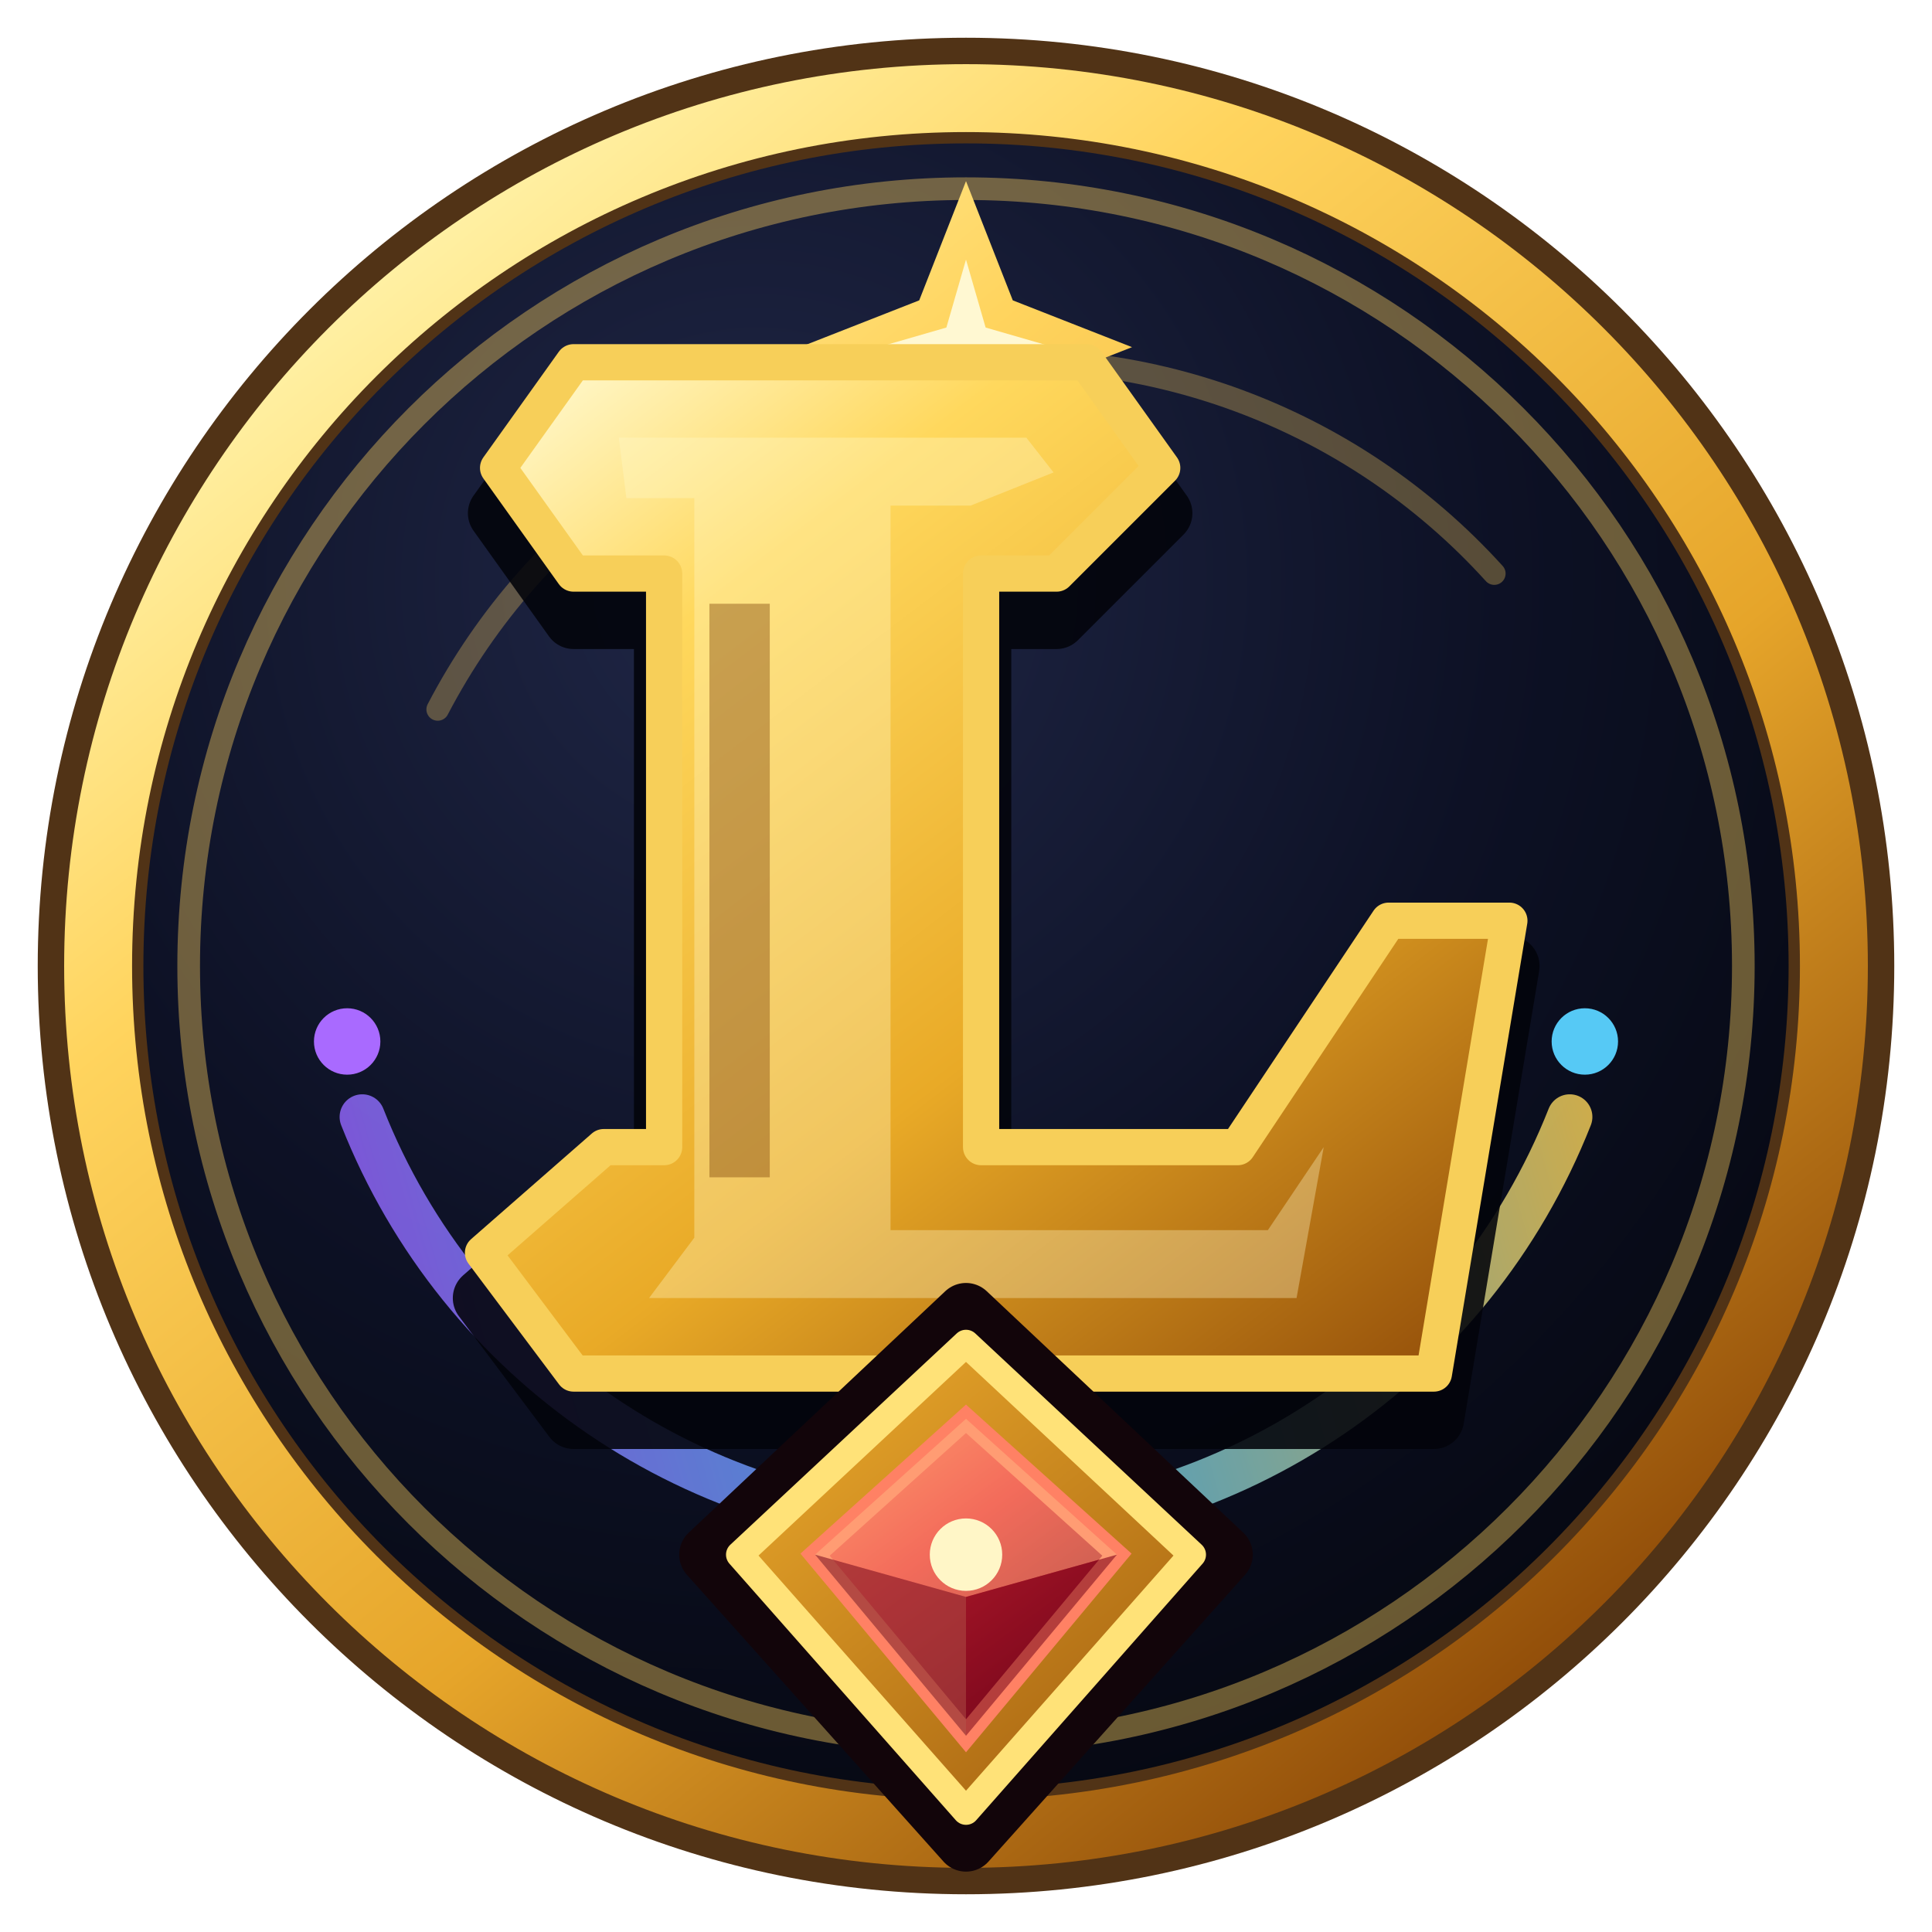
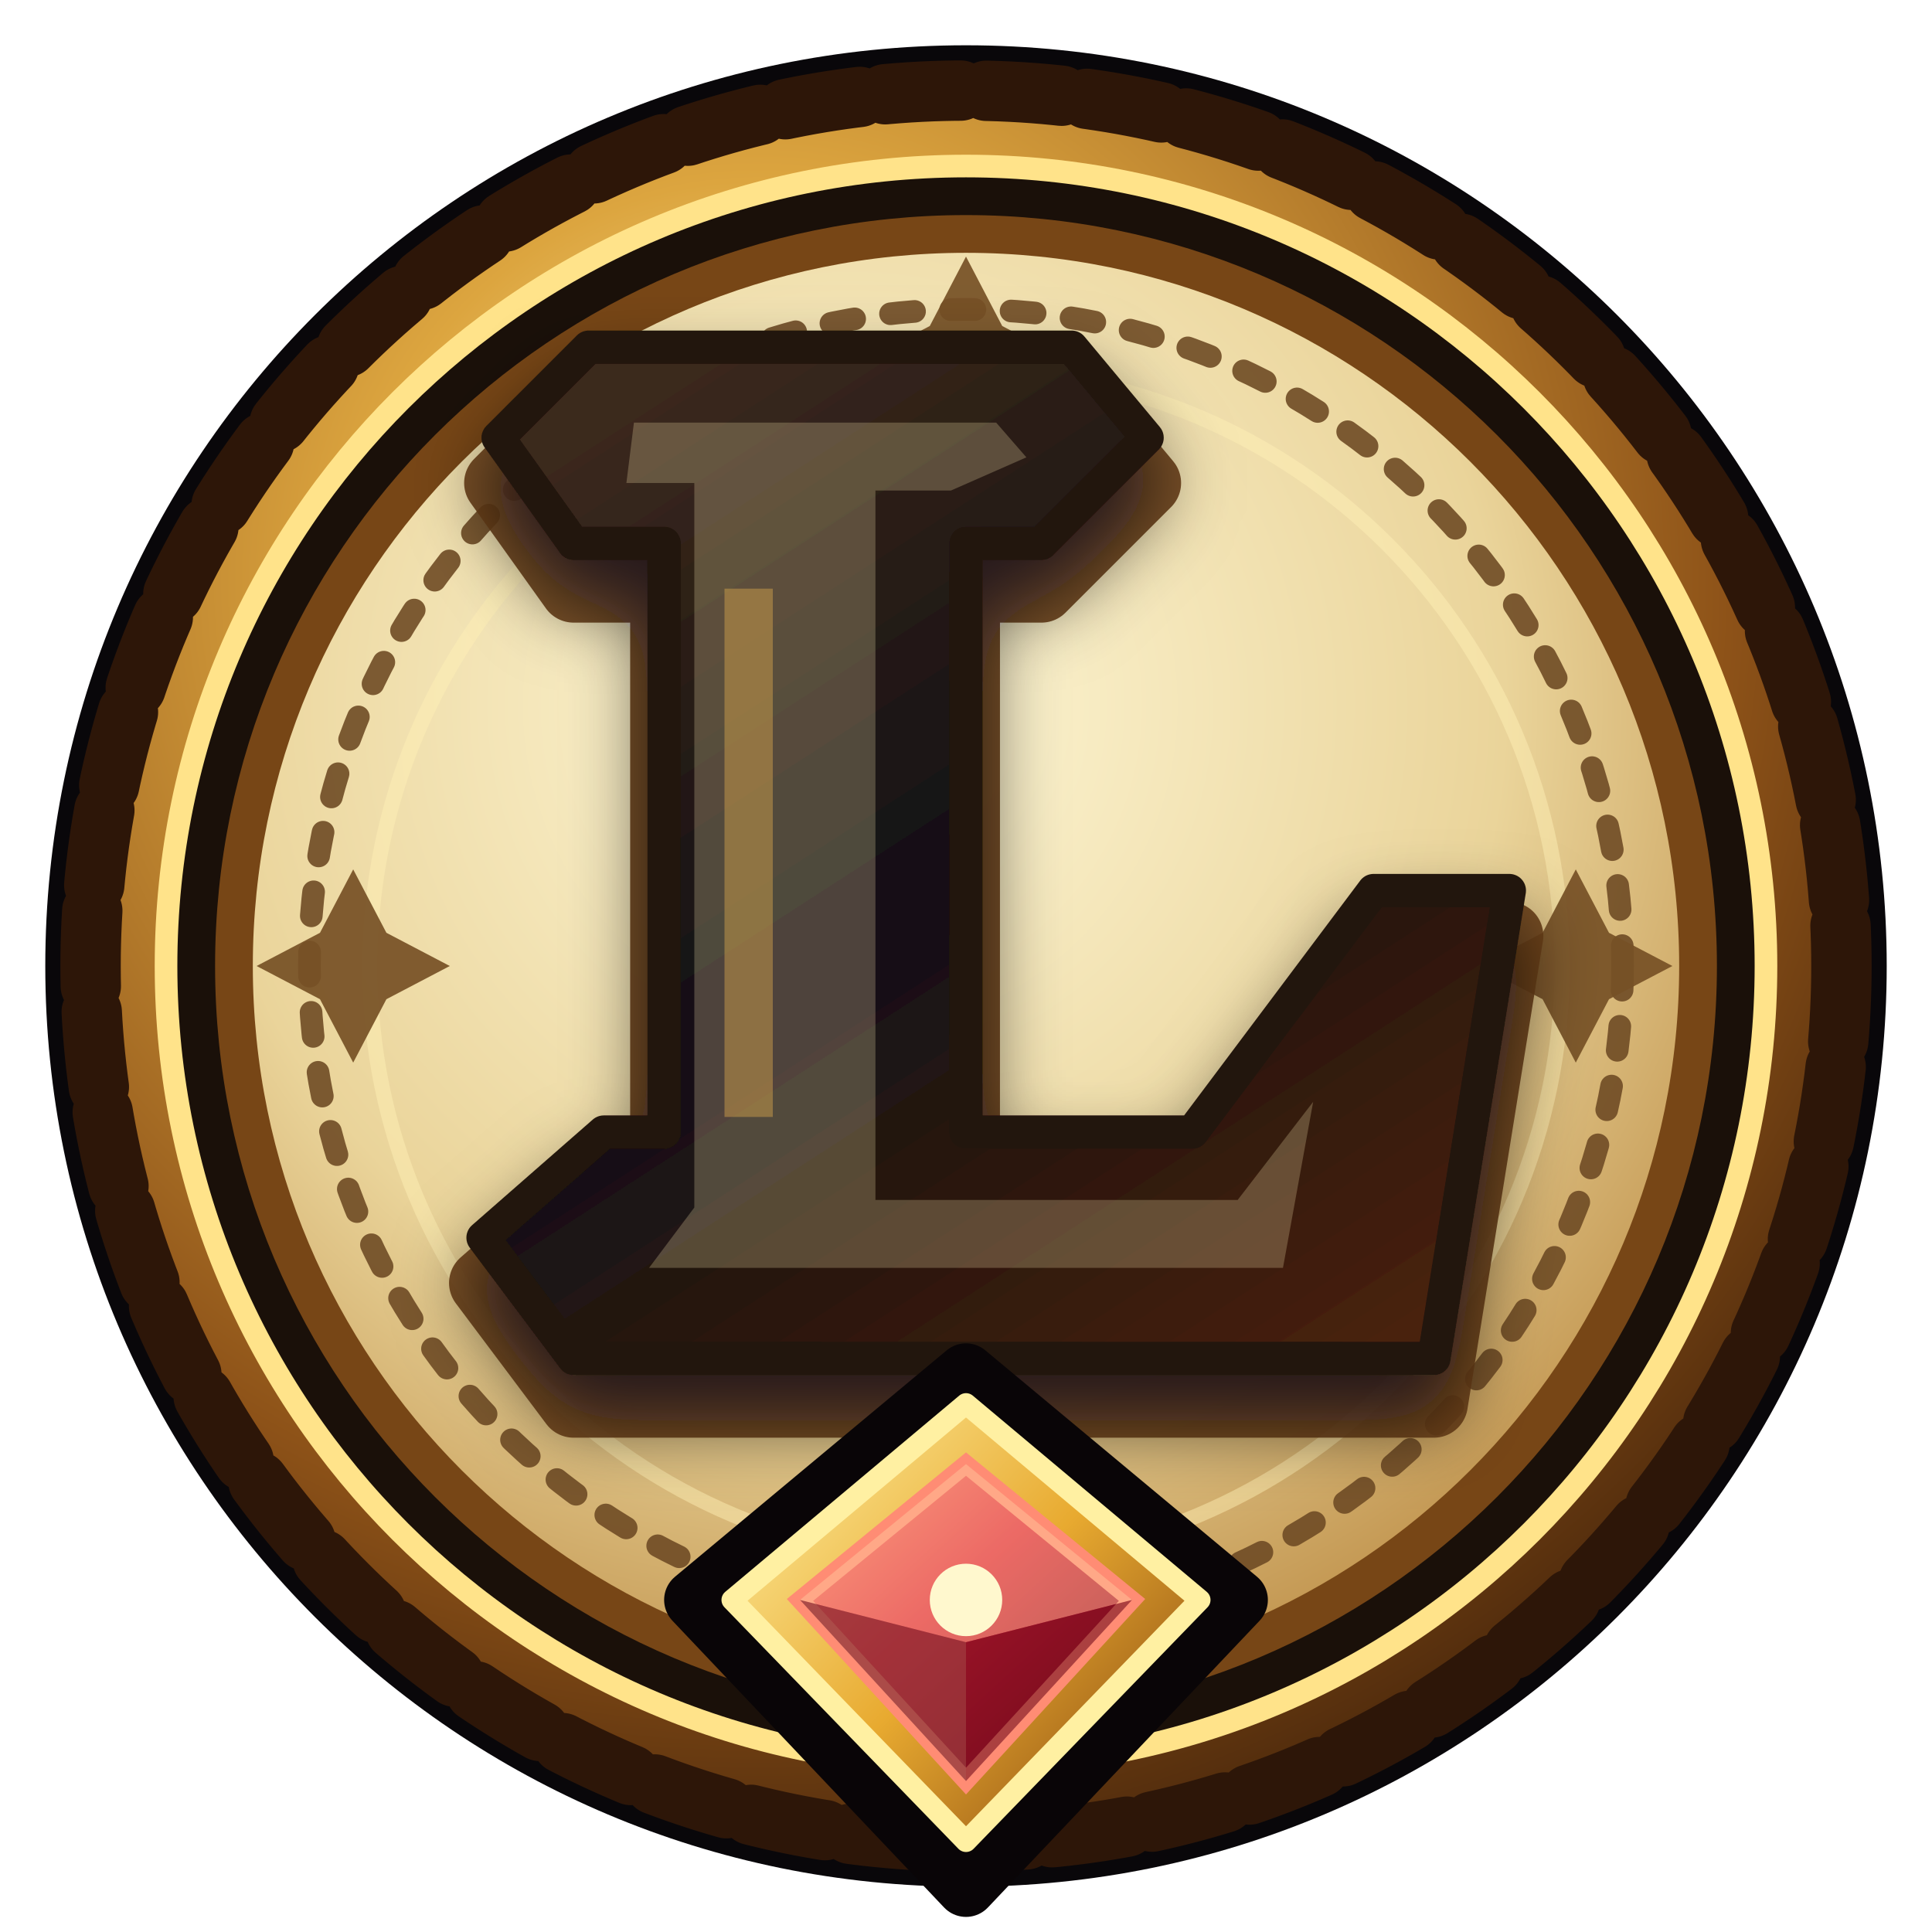
- <svg xmlns="http://www.w3.org/2000/svg" viewBox="0 0 128 128" role="img" aria-label="Lumina guild crest">
+ <svg xmlns="http://www.w3.org/2000/svg" viewBox="0 0 128 128" role="img" aria-label="Lumina guild seal">
  <defs>
-     <radialGradient id="field" cx="38%" cy="28%" r="82%">
-       <stop offset="0" stop-color="#202747" />
-       <stop offset="0.52" stop-color="#0d1125" />
-       <stop offset="1" stop-color="#04060d" />
+     <radialGradient id="wax" cx="38%" cy="28%" r="82%">
+       <stop offset="0" stop-color="#fff0a8" />
+       <stop offset="0.28" stop-color="#dca53f" />
+       <stop offset="0.68" stop-color="#8d5218" />
+       <stop offset="1" stop-color="#3a1d08" />
    </radialGradient>
-     <linearGradient id="ring" x1="25" y1="16" x2="103" y2="112" gradientUnits="userSpaceOnUse">
-       <stop offset="0" stop-color="#fff2a8" />
-       <stop offset="0.24" stop-color="#ffd45e" />
-       <stop offset="0.62" stop-color="#e6a52a" />
-       <stop offset="1" stop-color="#8f4b08" />
+     <radialGradient id="paper" cx="42%" cy="32%" r="78%">
+       <stop offset="0" stop-color="#fff9da" />
+       <stop offset="0.58" stop-color="#ead49a" />
+       <stop offset="1" stop-color="#b7843b" />
+     </radialGradient>
+     <linearGradient id="ink" x1="42" y1="27" x2="86" y2="95" gradientUnits="userSpaceOnUse">
+       <stop offset="0" stop-color="#3b291c" />
+       <stop offset="0.46" stop-color="#130f12" />
+       <stop offset="1" stop-color="#4b2210" />
    </linearGradient>
-     <linearGradient id="gold" x1="38" y1="24" x2="93" y2="96" gradientUnits="userSpaceOnUse">
-       <stop offset="0" stop-color="#fff7c8" />
-       <stop offset="0.2" stop-color="#ffd85d" />
-       <stop offset="0.58" stop-color="#e9aa27" />
-       <stop offset="1" stop-color="#8f4a08" />
+     <linearGradient id="ruby" x1="54" y1="96" x2="75" y2="119" gradientUnits="userSpaceOnUse">
+       <stop offset="0" stop-color="#ff8068" />
+       <stop offset="0.42" stop-color="#df243c" />
+       <stop offset="1" stop-color="#680719" />
    </linearGradient>
-     <linearGradient id="aurora" x1="24" y1="96" x2="105" y2="73" gradientUnits="userSpaceOnUse">
-       <stop offset="0" stop-color="#9b5cff" />
-       <stop offset="0.48" stop-color="#4dbdf4" />
-       <stop offset="1" stop-color="#f6cf58" />
+     <linearGradient id="rubyEdge" x1="50" y1="93" x2="80" y2="121" gradientUnits="userSpaceOnUse">
+       <stop offset="0" stop-color="#fff0a1" />
+       <stop offset="0.5" stop-color="#e8aa30" />
+       <stop offset="1" stop-color="#7d3e0d" />
    </linearGradient>
-     <linearGradient id="ruby" x1="57" y1="93" x2="71" y2="112" gradientUnits="userSpaceOnUse">
-       <stop offset="0" stop-color="#ff7c58" />
-       <stop offset="0.45" stop-color="#e92938" />
-       <stop offset="1" stop-color="#7d071d" />
-     </linearGradient>
+     <filter id="shadow" x="-20%" y="-20%" width="140%" height="150%">
+       <feDropShadow dx="0" dy="3" stdDeviation="2.5" flood-color="#05040a" flood-opacity="0.7" />
+     </filter>
  </defs>
-   <circle cx="64" cy="64" r="61" fill="#03050b" />
-   <circle cx="64" cy="64" r="58" fill="url(#field)" stroke="#513316" stroke-width="7" />
-   <circle cx="64" cy="64" r="57.5" fill="none" stroke="url(#ring)" stroke-width="4.5" />
-   <circle cx="64" cy="64" r="51.5" fill="none" stroke="#f4c95d" stroke-width="1.5" opacity="0.42" />
-   <path d="M24 74a43 43 0 0 0 80 0" fill="none" stroke="url(#aurora)" stroke-width="3" stroke-linecap="round" opacity="0.82" />
-   <path d="M29 47a43 43 0 0 1 70-9" fill="none" stroke="#f4c95d" stroke-width="1.5" stroke-linecap="round" opacity="0.32" />
-   <path d="M64 12l3.1 7.9L75 23l-7.9 3.1L64 34l-3.1-7.9L53 23l7.9-3.1z" fill="url(#ring)" />
-   <path d="M64 17.2l1.3 4.5 4.5 1.3-4.5 1.3-1.3 4.5-1.3-4.5-4.5-1.3 4.5-1.3z" fill="#fff8d2" />
-   <path d="M38 27h34l5 7-7 7h-5v38h17l10-15h8l-5 30H38l-6-8 8-7h4V41h-6l-5-7z" fill="#301b08" stroke="#02030a" stroke-width="4" stroke-linejoin="round" opacity="0.88" />
-   <path d="M38 24h34l5 7-7 7h-5v38h17l10-15h8l-5 30H38l-6-8 8-7h4V38h-6l-5-7z" fill="url(#gold)" stroke="#f7cf59" stroke-width="2.4" stroke-linejoin="round" />
-   <path d="M41 29h27l1.8 2.3-5.5 2.2H59v48h25l3.7-5.5-1.8 10H43l3-4V33h-4.5z" fill="#fff8cb" opacity="0.34" />
-   <path d="M47 40h4v38h-4z" fill="#7e430a" opacity="0.42" />
-   <path d="M64 87l17 16-17 19-17-19z" fill="#3b1f08" stroke="#12050a" stroke-width="4" stroke-linejoin="round" />
-   <path d="M64 89l15 14-15 17-15-17z" fill="url(#ring)" stroke="#ffe278" stroke-width="1.8" stroke-linejoin="round" />
-   <path d="M64 94l10 9-10 12-10-12z" fill="url(#ruby)" stroke="#ff8164" stroke-width="1.4" />
-   <path d="M64 94v21l-10-12zm0 0l10 9-10 2.8z" fill="#ffbd84" opacity="0.45" />
-   <path d="M64 105.8l10-2.8-10 12-10-12z" fill="#77071b" opacity="0.55" />
-   <circle cx="64" cy="103" r="2.4" fill="#fff6c7" />
-   <circle cx="23" cy="69" r="2.2" fill="#a96aff" />
-   <circle cx="105" cy="69" r="2.2" fill="#56c9f5" />
+   <circle cx="64" cy="64" r="61" fill="#09070a" />
+   <circle cx="64" cy="64" r="58" fill="url(#wax)" stroke="#2d1608" stroke-width="4" stroke-dasharray="5 1.7" stroke-linecap="round" />
+   <circle cx="64" cy="64" r="53" fill="#1a1009" stroke="#ffe38a" stroke-width="1.5" />
+   <circle cx="64" cy="64" r="48.5" fill="url(#paper)" stroke="#774616" stroke-width="2.5" />
+   <circle cx="64" cy="64" r="43.5" fill="none" stroke="#6f4b25" stroke-width="1.5" stroke-dasharray="1.6 2.4" stroke-linecap="round" opacity="0.9" />
+   <circle cx="64" cy="64" r="39.5" fill="none" stroke="#fff0b5" stroke-width="1" opacity="0.48" />
+   <g fill="#765025" opacity="0.92">
+     <path d="M64 17l2.4 4.6L71 24l-4.6 2.4L64 31l-2.4-4.6L57 24l4.6-2.4z" />
+     <path d="M64 97l2 3.8 3.8 2-3.8 2-2 3.8-2-3.8-3.8-2 3.8-2z" />
+     <path d="M17 64l4.2-2.2 2.2-4.2 2.2 4.2 4.2 2.2-4.2 2.2-2.2 4.2-2.2-4.2z" />
+     <path d="M98 64l4.2-2.2 2.2-4.2 2.2 4.2 4.2 2.2-4.2 2.2-2.2 4.2-2.2-4.2z" />
+   </g>
+   <path d="M39 26h32l5 6-7 7h-5v39h15l12-16h9l-5 31H38l-6-8 8-7h4V39h-6l-5-7z" fill="#e7bd63" stroke="#6d4018" stroke-width="4.5" stroke-linejoin="round" opacity="0.9" />
+   <path d="M39 23h32l5 6-7 7h-5v39h15l12-16h9l-5 31H38l-6-8 8-7h4V36h-6l-5-7z" fill="url(#ink)" stroke="#20130d" stroke-width="2.2" stroke-linejoin="round" filter="url(#shadow)" />
+   <path d="M42 28h24l2 2.3-5 2.2h-5v47h24l5-6.5-2 11H43l3-4V32h-4.5z" fill="#fff0b5" opacity="0.24" />
+   <path d="M48 39h3.2v35H48z" fill="#d8a64d" opacity="0.46" />
+   <path d="M64 91l18 15-18 19-18-19z" fill="#12090a" stroke="#090507" stroke-width="4" stroke-linejoin="round" />
+   <path d="M64 93l15.5 13L64 122l-15.5-16z" fill="url(#rubyEdge)" stroke="#fff0a2" stroke-width="1.4" stroke-linejoin="round" />
+   <path d="M64 97l11 9-11 12-11-12z" fill="url(#ruby)" stroke="#ff8c74" stroke-width="1.2" />
+   <path d="M64 97v21l-11-12zm0 0l11 9-11 2.8z" fill="#ffd1a3" opacity="0.4" />
+   <path d="M64 108.8l11-2.8-11 12-11-12z" fill="#6f081a" opacity="0.58" />
+   <circle cx="64" cy="106" r="2.4" fill="#fff8ce" />
</svg>
